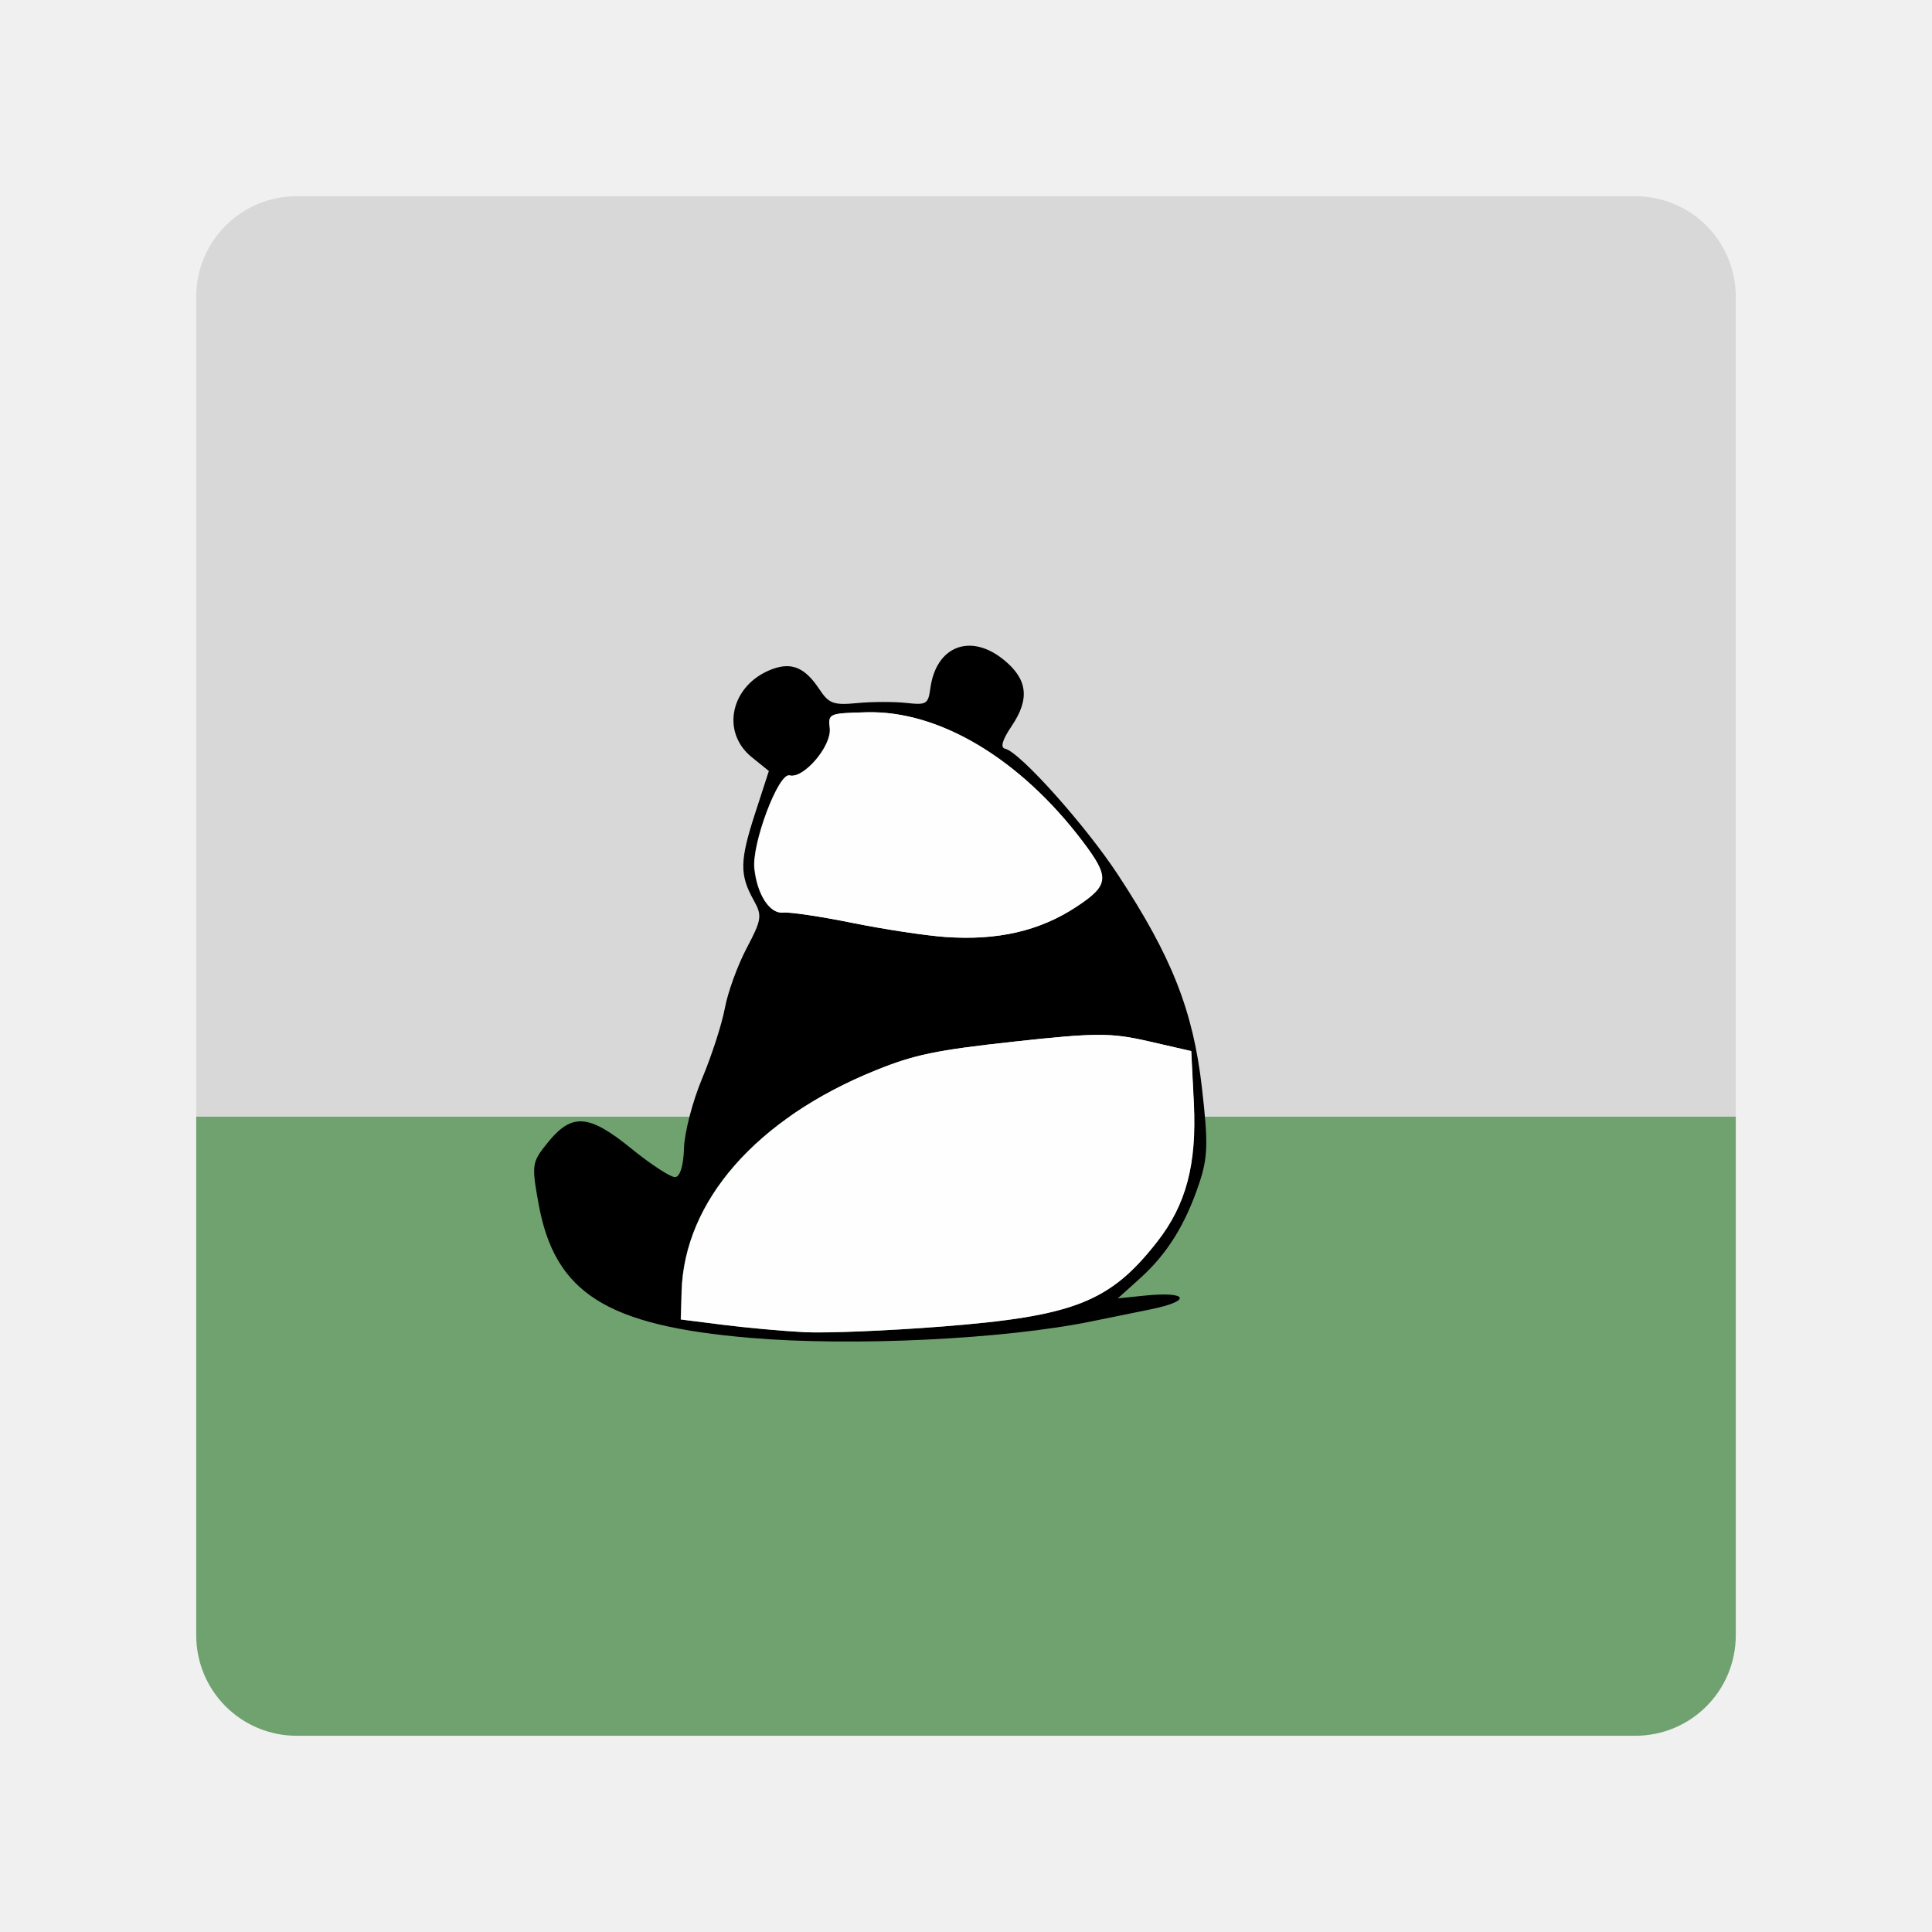
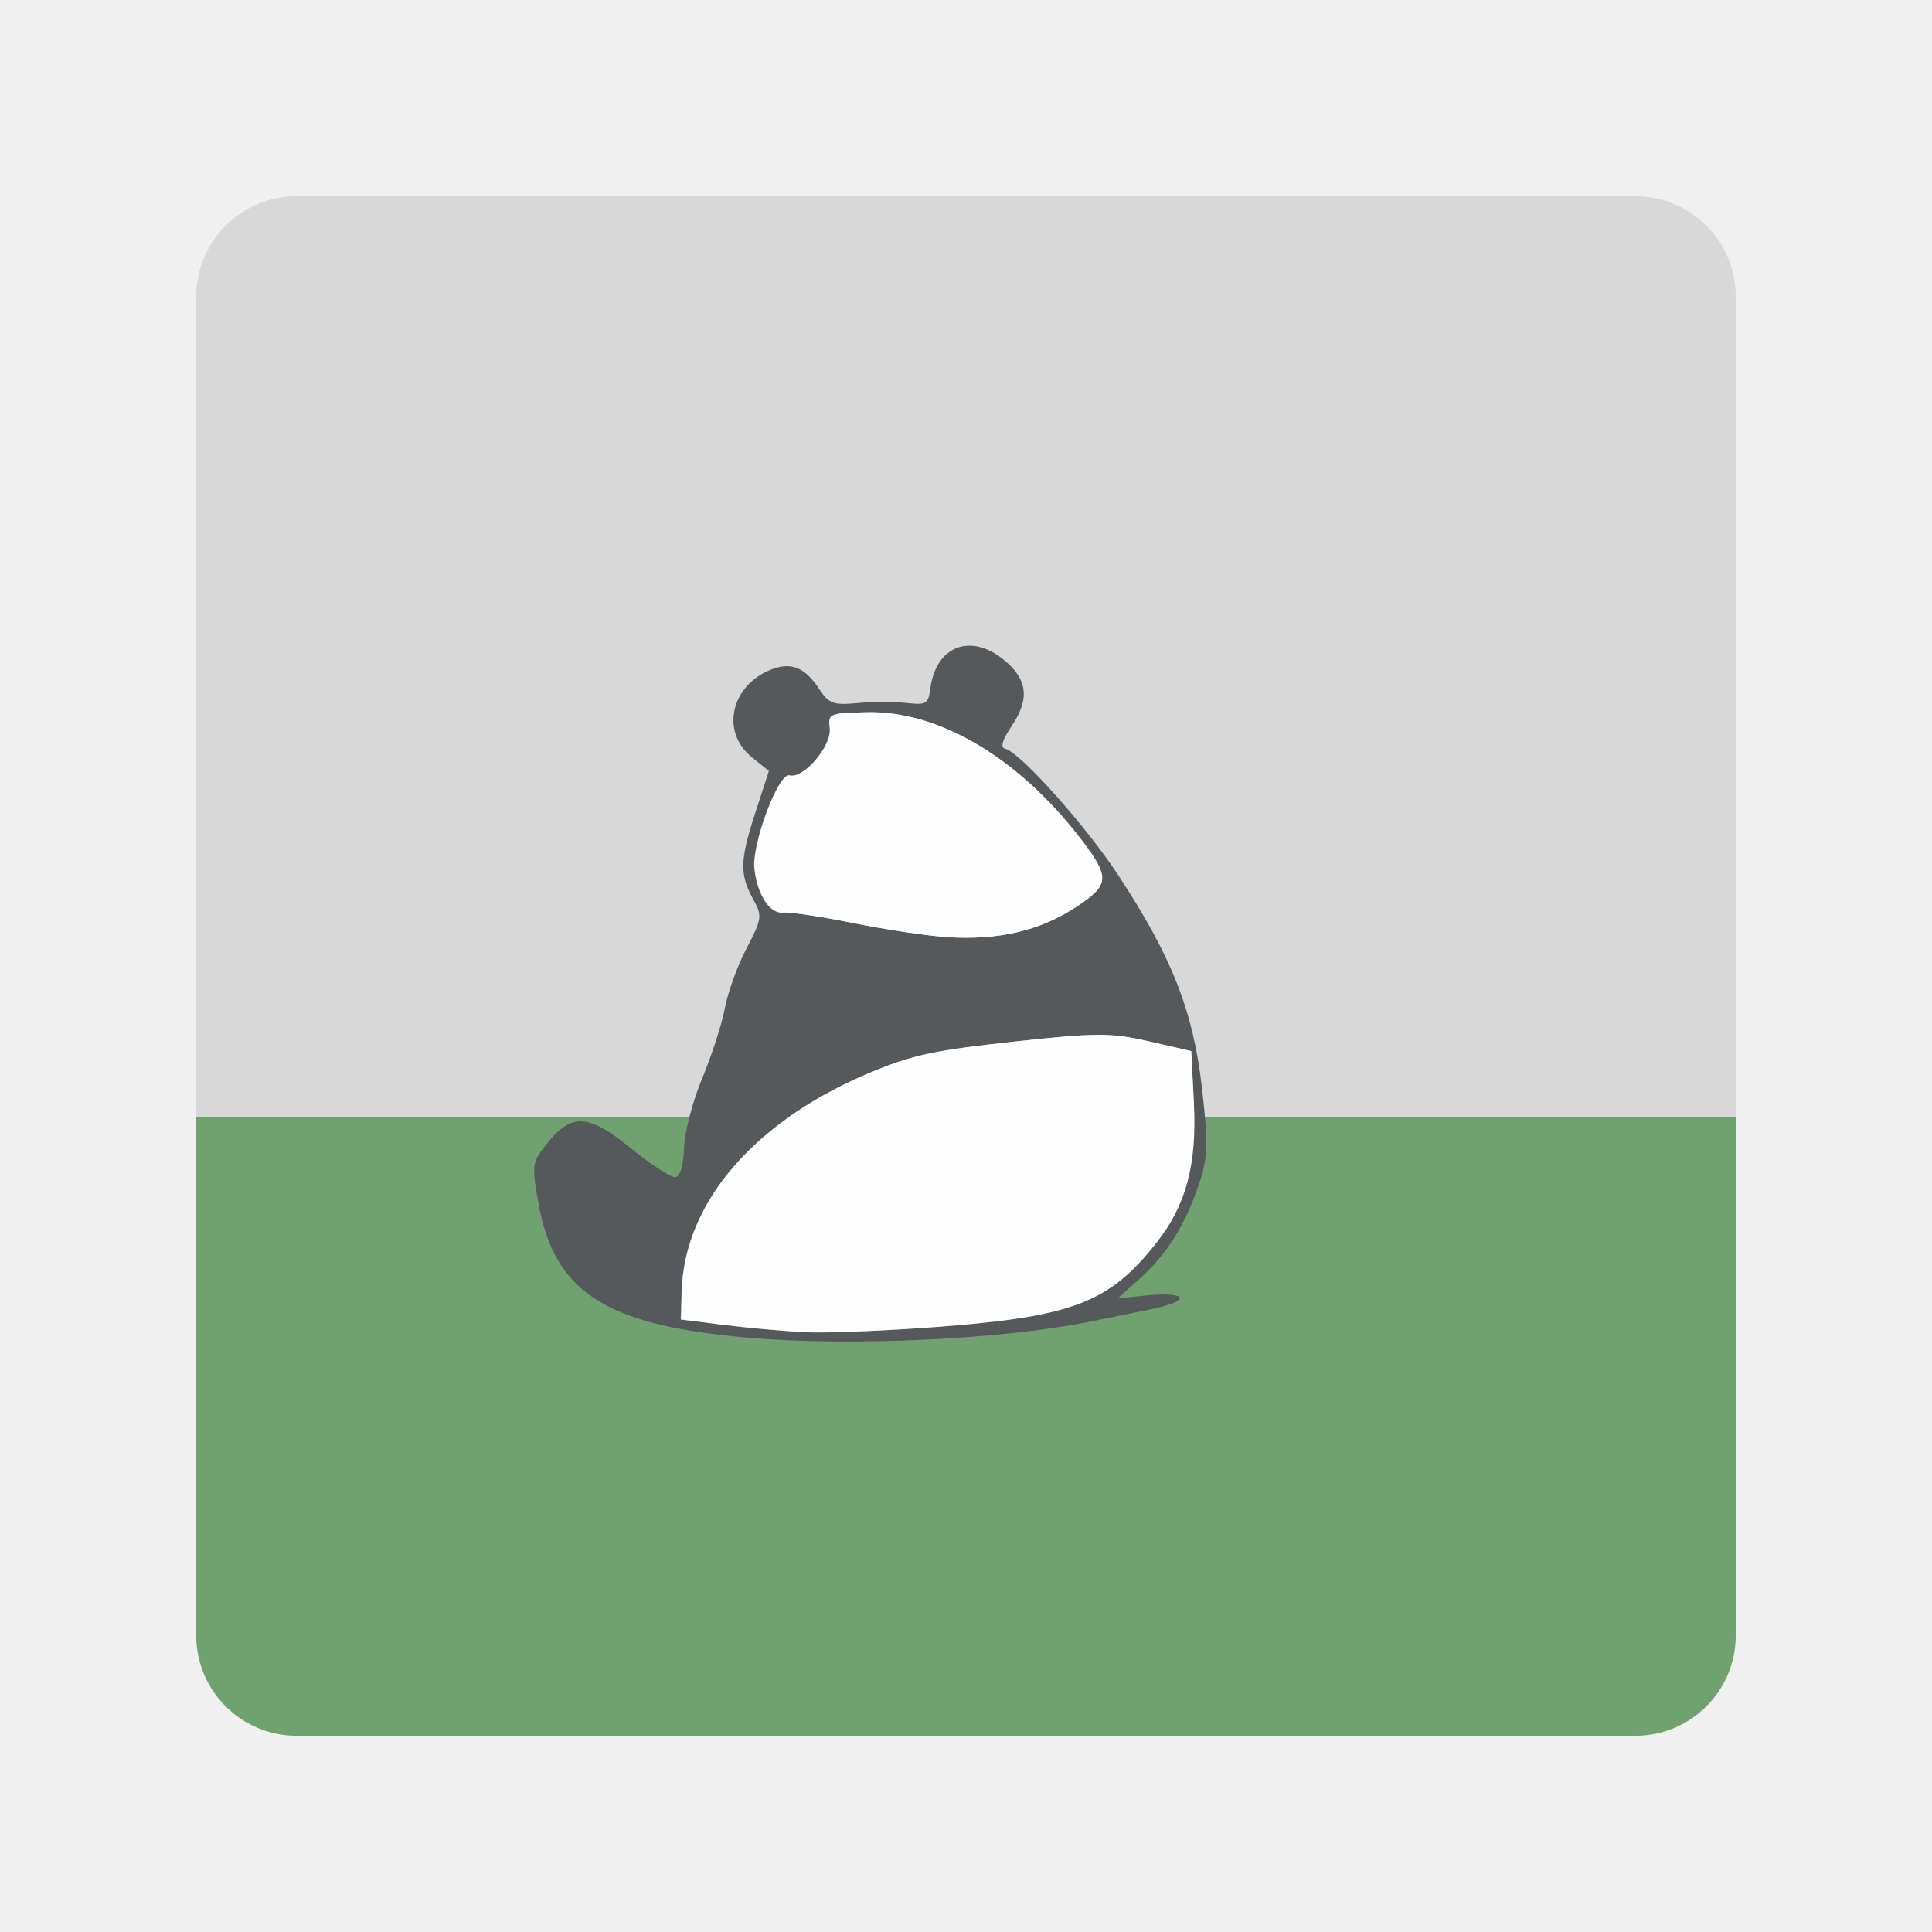
<svg xmlns="http://www.w3.org/2000/svg" version="1.1" id="svg2" viewBox="0 0 192 192" height="192" width="192">
  <defs id="defs4">
    <rect x="22.981" y="13.081" width="111.723" height="97.934" id="rect27227" />
    <rect x="10.607" y="6.01" width="73.539" height="53.74" id="rect17727" />
  </defs>
  <g transform="translate(0,-860.3622)" id="layer1">
    <path id="rect980" style="fill:#70a270;fill-opacity:1;fill-rule:evenodd;stroke:none;stroke-opacity:1" d="M 172.5 110.975 L 19.5 110.975 L 19.5 162.5 C 19.5 168.04 23.96 172.5 29.5 172.5 L 162.5 172.5 C 168.04 172.5 172.5 168.04 172.5 162.5 L 172.5 110.975 z " transform="translate(0,860.3622)" />
    <path id="path44300" style="fill:#d8d8d8;fill-opacity:1;fill-rule:evenodd;stroke:none;stroke-opacity:1" d="M 29.5 19.5 C 23.96 19.5 19.5 23.96 19.5 29.5 L 19.5 110.975 L 172.5 110.975 L 172.5 29.5 C 172.5 23.96 168.04 19.5 162.5 19.5 L 29.5 19.5 z " transform="translate(0,860.3622)" />
  </g>
  <g id="layer3" />
  <g id="layer2">
    <g id="g48098" transform="translate(6)">
-       <path style="fill:#000000;stroke-width:0.595" d="m 102.514,131.309 c 1.128,-0.231 3.739,-0.763 5.803,-1.182 4.216,-0.855 3.773,-1.821 -0.627,-1.365 l -2.605,0.27 2.21,-1.992 c 2.688,-2.422 4.49,-5.308 5.861,-9.382 0.886,-2.634 0.927,-3.997 0.288,-9.577 -0.875,-7.643 -2.993,-13.012 -8.346,-21.155 -3.231,-4.916 -9.751,-12.199 -11.205,-12.516 -0.511,-0.112 -0.297,-0.859 0.649,-2.263 1.825,-2.709 1.582,-4.663 -0.82,-6.601 -3.292,-2.655 -6.681,-1.338 -7.259,2.821 -0.225,1.622 -0.369,1.71 -2.432,1.487 -1.206,-0.13 -3.392,-0.122 -4.859,0.019 -2.332,0.224 -2.801,0.053 -3.739,-1.37 -1.416,-2.148 -2.743,-2.721 -4.665,-2.013 -4.115,1.514 -5.213,6.214 -2.049,8.766 l 1.69,1.363 -1.386,4.27 c -1.51,4.654 -1.53,6.057 -0.118,8.581 0.854,1.526 0.796,1.918 -0.705,4.761 -0.899,1.704 -1.873,4.382 -2.163,5.952 -0.29,1.57 -1.304,4.708 -2.253,6.975 -0.949,2.266 -1.763,5.384 -1.808,6.929 -0.051,1.733 -0.382,2.84 -0.865,2.892 -0.43,0.046 -2.392,-1.226 -4.36,-2.826 -4.254,-3.459 -5.924,-3.573 -8.345,-0.571 -1.552,1.925 -1.586,2.154 -0.892,6.009 1.603,8.907 6.711,12.15 21.052,13.366 10.211,0.866 25.26,0.136 33.948,-1.648 z m -28.621,1.08 c -2.152,-0.113 -5.789,-0.444 -8.081,-0.734 l -4.168,-0.528 0.079,-2.771 c 0.257,-9 7.442,-17.191 19.288,-21.989 3.844,-1.557 6.013,-2.007 13.737,-2.85 8.147,-0.889 9.644,-0.893 13.396,-0.032 l 4.224,0.97 0.257,5.163 c 0.303,6.08 -0.762,10.102 -3.652,13.797 -4.676,5.978 -8.258,7.388 -21.37,8.414 -5.388,0.421 -11.557,0.673 -13.71,0.56 z M 87.907,93.115 c -1.969,-0.14 -6.13,-0.772 -9.248,-1.404 -3.117,-0.632 -6.204,-1.092 -6.859,-1.022 -1.314,0.141 -2.564,-1.784 -2.841,-4.374 -0.265,-2.478 2.397,-9.542 3.487,-9.252 1.387,0.369 4.191,-2.902 4.002,-4.667 -0.16,-1.49 -0.116,-1.509 3.644,-1.609 7.206,-0.192 15.238,4.607 21.463,12.822 2.714,3.582 2.646,4.346 -0.575,6.481 -3.663,2.428 -7.852,3.398 -13.073,3.026 z" id="path41624" />
+       <path style="fill:#56595b;stroke-width:0.595" d="m 102.514,131.309 c 1.128,-0.231 3.739,-0.763 5.803,-1.182 4.216,-0.855 3.773,-1.821 -0.627,-1.365 l -2.605,0.27 2.21,-1.992 c 2.688,-2.422 4.49,-5.308 5.861,-9.382 0.886,-2.634 0.927,-3.997 0.288,-9.577 -0.875,-7.643 -2.993,-13.012 -8.346,-21.155 -3.231,-4.916 -9.751,-12.199 -11.205,-12.516 -0.511,-0.112 -0.297,-0.859 0.649,-2.263 1.825,-2.709 1.582,-4.663 -0.82,-6.601 -3.292,-2.655 -6.681,-1.338 -7.259,2.821 -0.225,1.622 -0.369,1.71 -2.432,1.487 -1.206,-0.13 -3.392,-0.122 -4.859,0.019 -2.332,0.224 -2.801,0.053 -3.739,-1.37 -1.416,-2.148 -2.743,-2.721 -4.665,-2.013 -4.115,1.514 -5.213,6.214 -2.049,8.766 l 1.69,1.363 -1.386,4.27 c -1.51,4.654 -1.53,6.057 -0.118,8.581 0.854,1.526 0.796,1.918 -0.705,4.761 -0.899,1.704 -1.873,4.382 -2.163,5.952 -0.29,1.57 -1.304,4.708 -2.253,6.975 -0.949,2.266 -1.763,5.384 -1.808,6.929 -0.051,1.733 -0.382,2.84 -0.865,2.892 -0.43,0.046 -2.392,-1.226 -4.36,-2.826 -4.254,-3.459 -5.924,-3.573 -8.345,-0.571 -1.552,1.925 -1.586,2.154 -0.892,6.009 1.603,8.907 6.711,12.15 21.052,13.366 10.211,0.866 25.26,0.136 33.948,-1.648 z m -28.621,1.08 c -2.152,-0.113 -5.789,-0.444 -8.081,-0.734 l -4.168,-0.528 0.079,-2.771 c 0.257,-9 7.442,-17.191 19.288,-21.989 3.844,-1.557 6.013,-2.007 13.737,-2.85 8.147,-0.889 9.644,-0.893 13.396,-0.032 l 4.224,0.97 0.257,5.163 c 0.303,6.08 -0.762,10.102 -3.652,13.797 -4.676,5.978 -8.258,7.388 -21.37,8.414 -5.388,0.421 -11.557,0.673 -13.71,0.56 z M 87.907,93.115 c -1.969,-0.14 -6.13,-0.772 -9.248,-1.404 -3.117,-0.632 -6.204,-1.092 -6.859,-1.022 -1.314,0.141 -2.564,-1.784 -2.841,-4.374 -0.265,-2.478 2.397,-9.542 3.487,-9.252 1.387,0.369 4.191,-2.902 4.002,-4.667 -0.16,-1.49 -0.116,-1.509 3.644,-1.609 7.206,-0.192 15.238,4.607 21.463,12.822 2.714,3.582 2.646,4.346 -0.575,6.481 -3.663,2.428 -7.852,3.398 -13.073,3.026 z" id="path41624" />
      <path style="fill:#fefefe;stroke-width:0.595" d="m 103.116,102.844 c 1.862,-0.004 3.175,0.212 5.051,0.643 l 4.223,0.969 0.258,5.164 c 0.303,6.08 -0.762,10.1 -3.652,13.795 -4.676,5.978 -8.257,7.389 -21.369,8.414 -5.388,0.421 -11.559,0.674 -13.711,0.561 -2.152,-0.113 -5.788,-0.444 -8.08,-0.734 l -4.168,-0.527 0.078,-2.771 c 0.257,-9 7.443,-17.19 19.289,-21.988 3.844,-1.557 6.013,-2.006 13.736,-2.85 4.074,-0.445 6.484,-0.669 8.346,-0.674 z" id="path47300" />
      <path style="fill:#fefefe;stroke-width:0.595" d="m 80.133,70.785 c 7.206,-0.192 15.238,4.607 21.463,12.822 2.714,3.582 2.648,4.347 -0.574,6.482 -3.663,2.428 -7.853,3.397 -13.074,3.025 -1.969,-0.14 -6.129,-0.772 -9.246,-1.404 -3.117,-0.632 -6.204,-1.092 -6.859,-1.021 -1.314,0.141 -2.565,-1.784 -2.842,-4.375 -0.265,-2.478 2.397,-9.541 3.486,-9.252 1.387,0.369 4.193,-2.903 4.004,-4.668 -0.16,-1.49 -0.118,-1.509 3.643,-1.609 z" id="path47298" />
    </g>
  </g>
  <style type="text/css" id="style853">
	.st0{fill:#FFFFFF;}
</style>
</svg>
